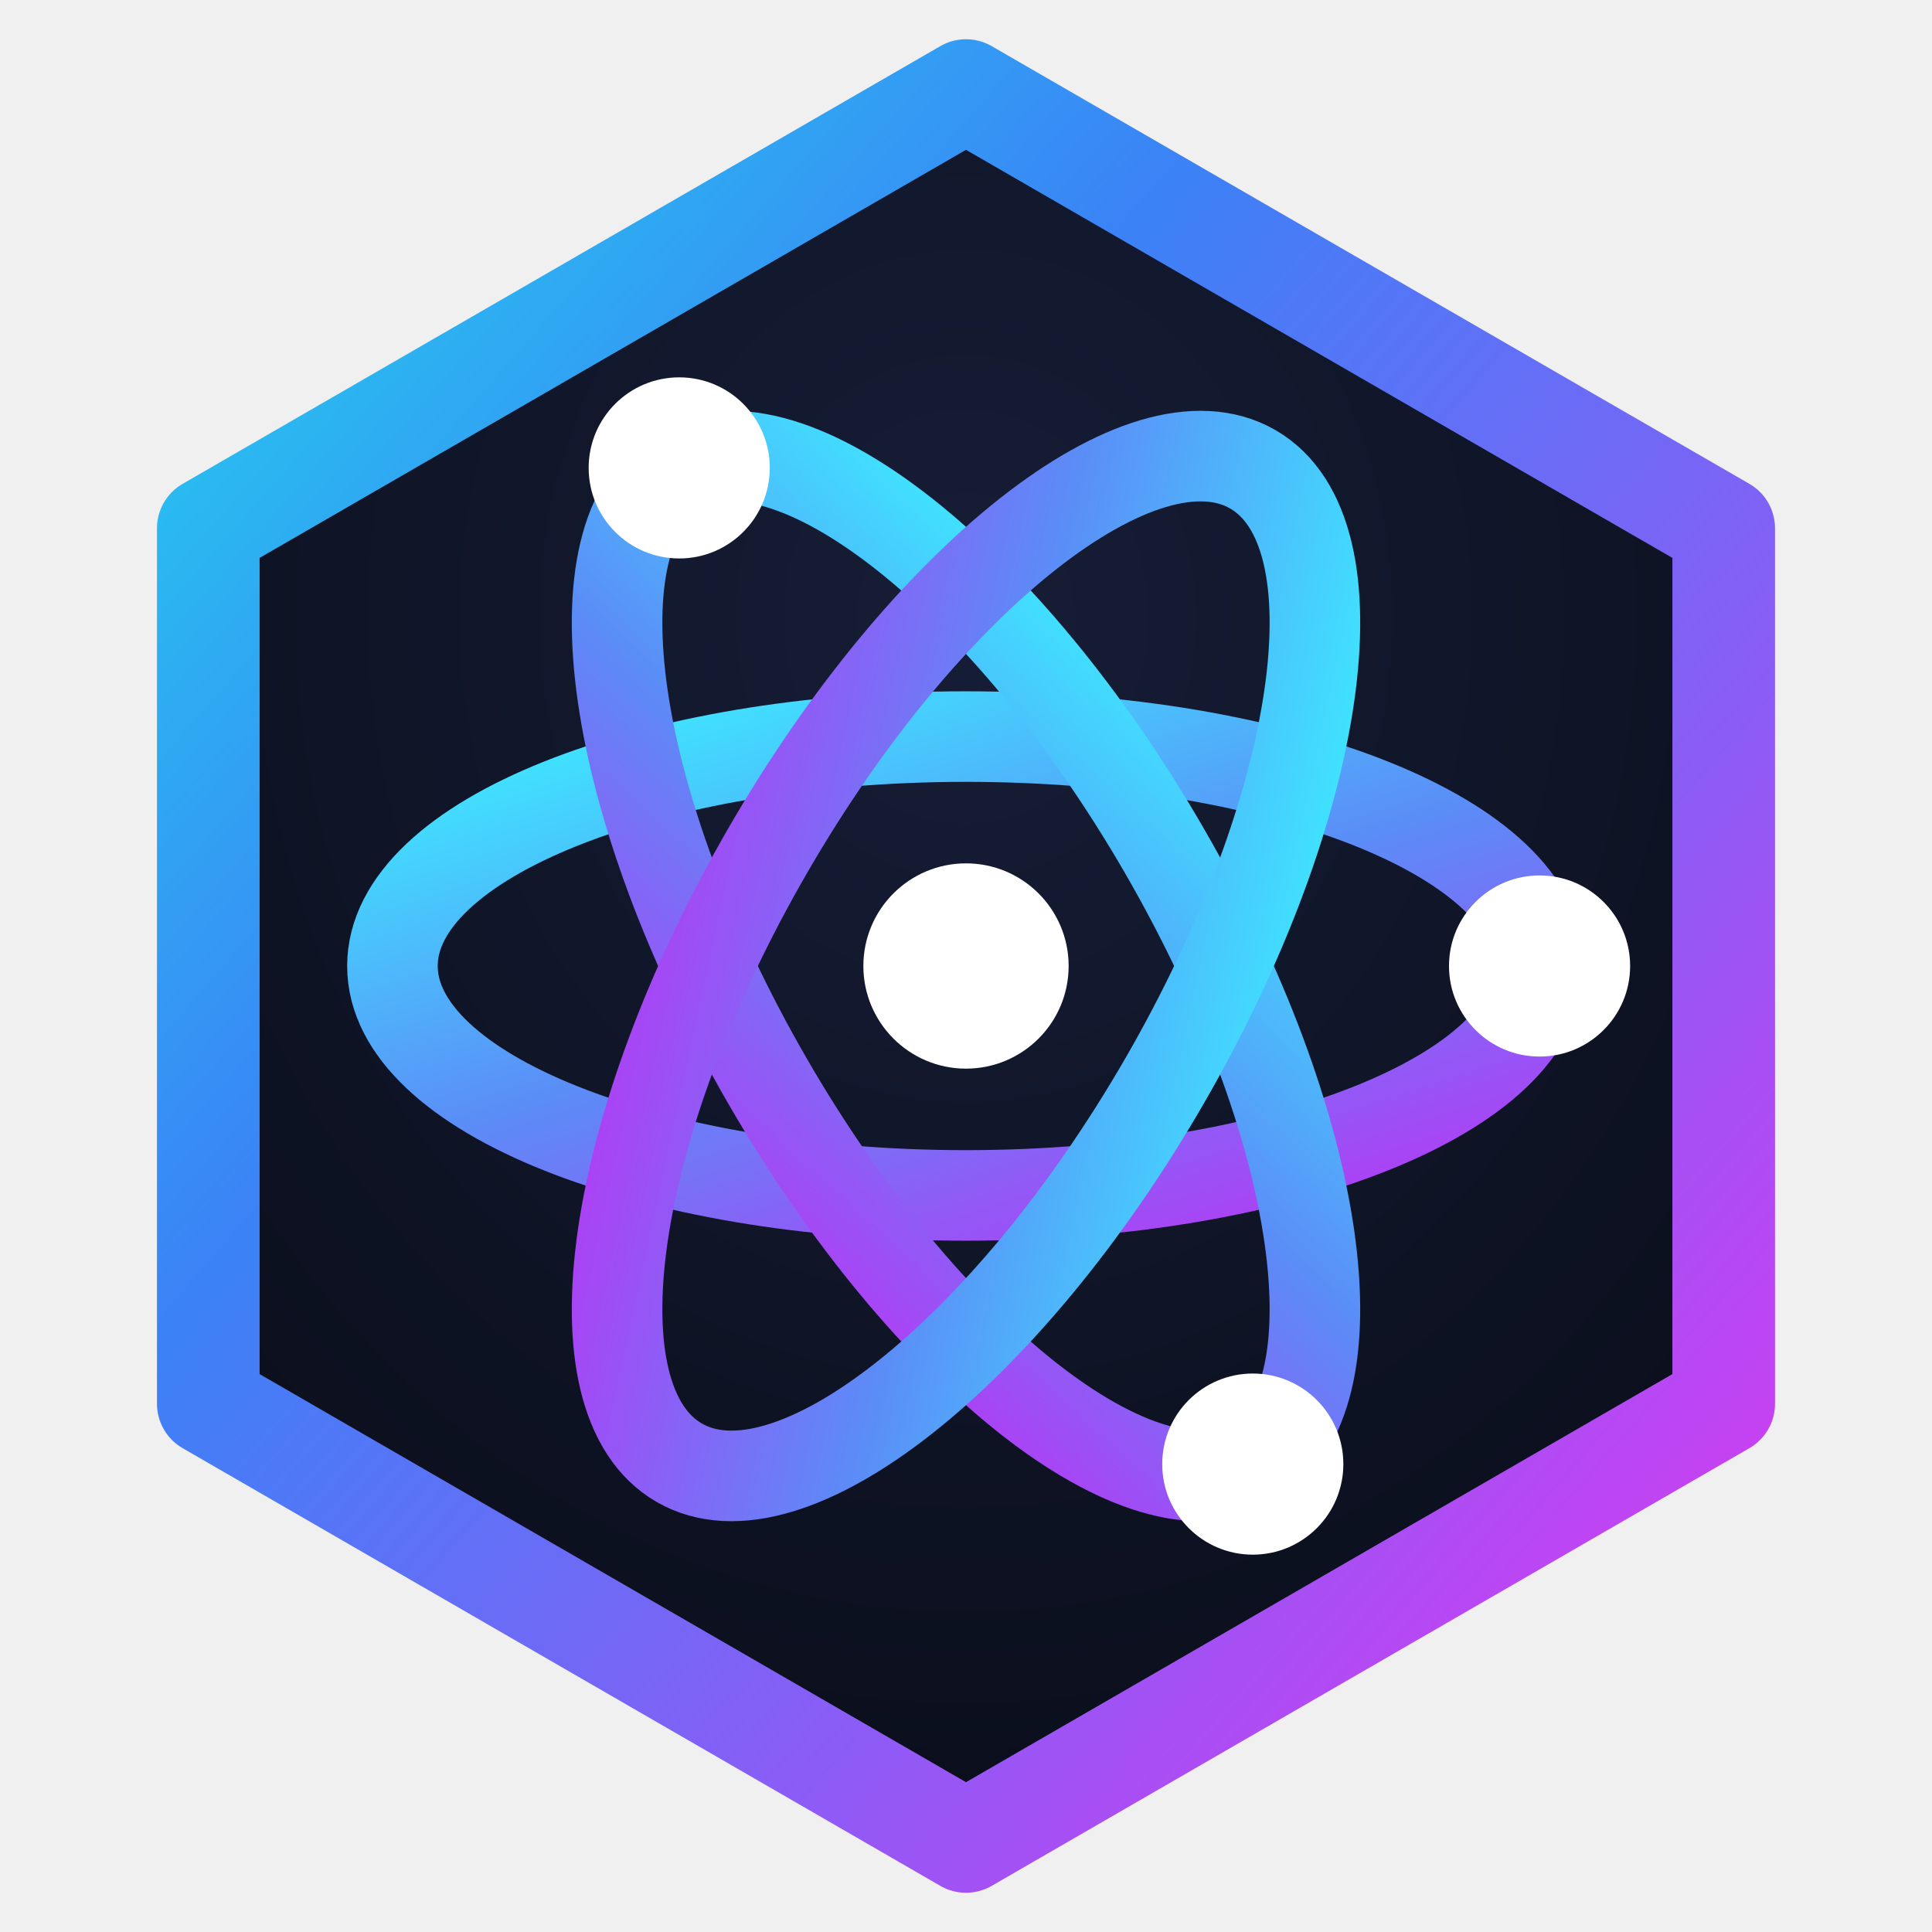
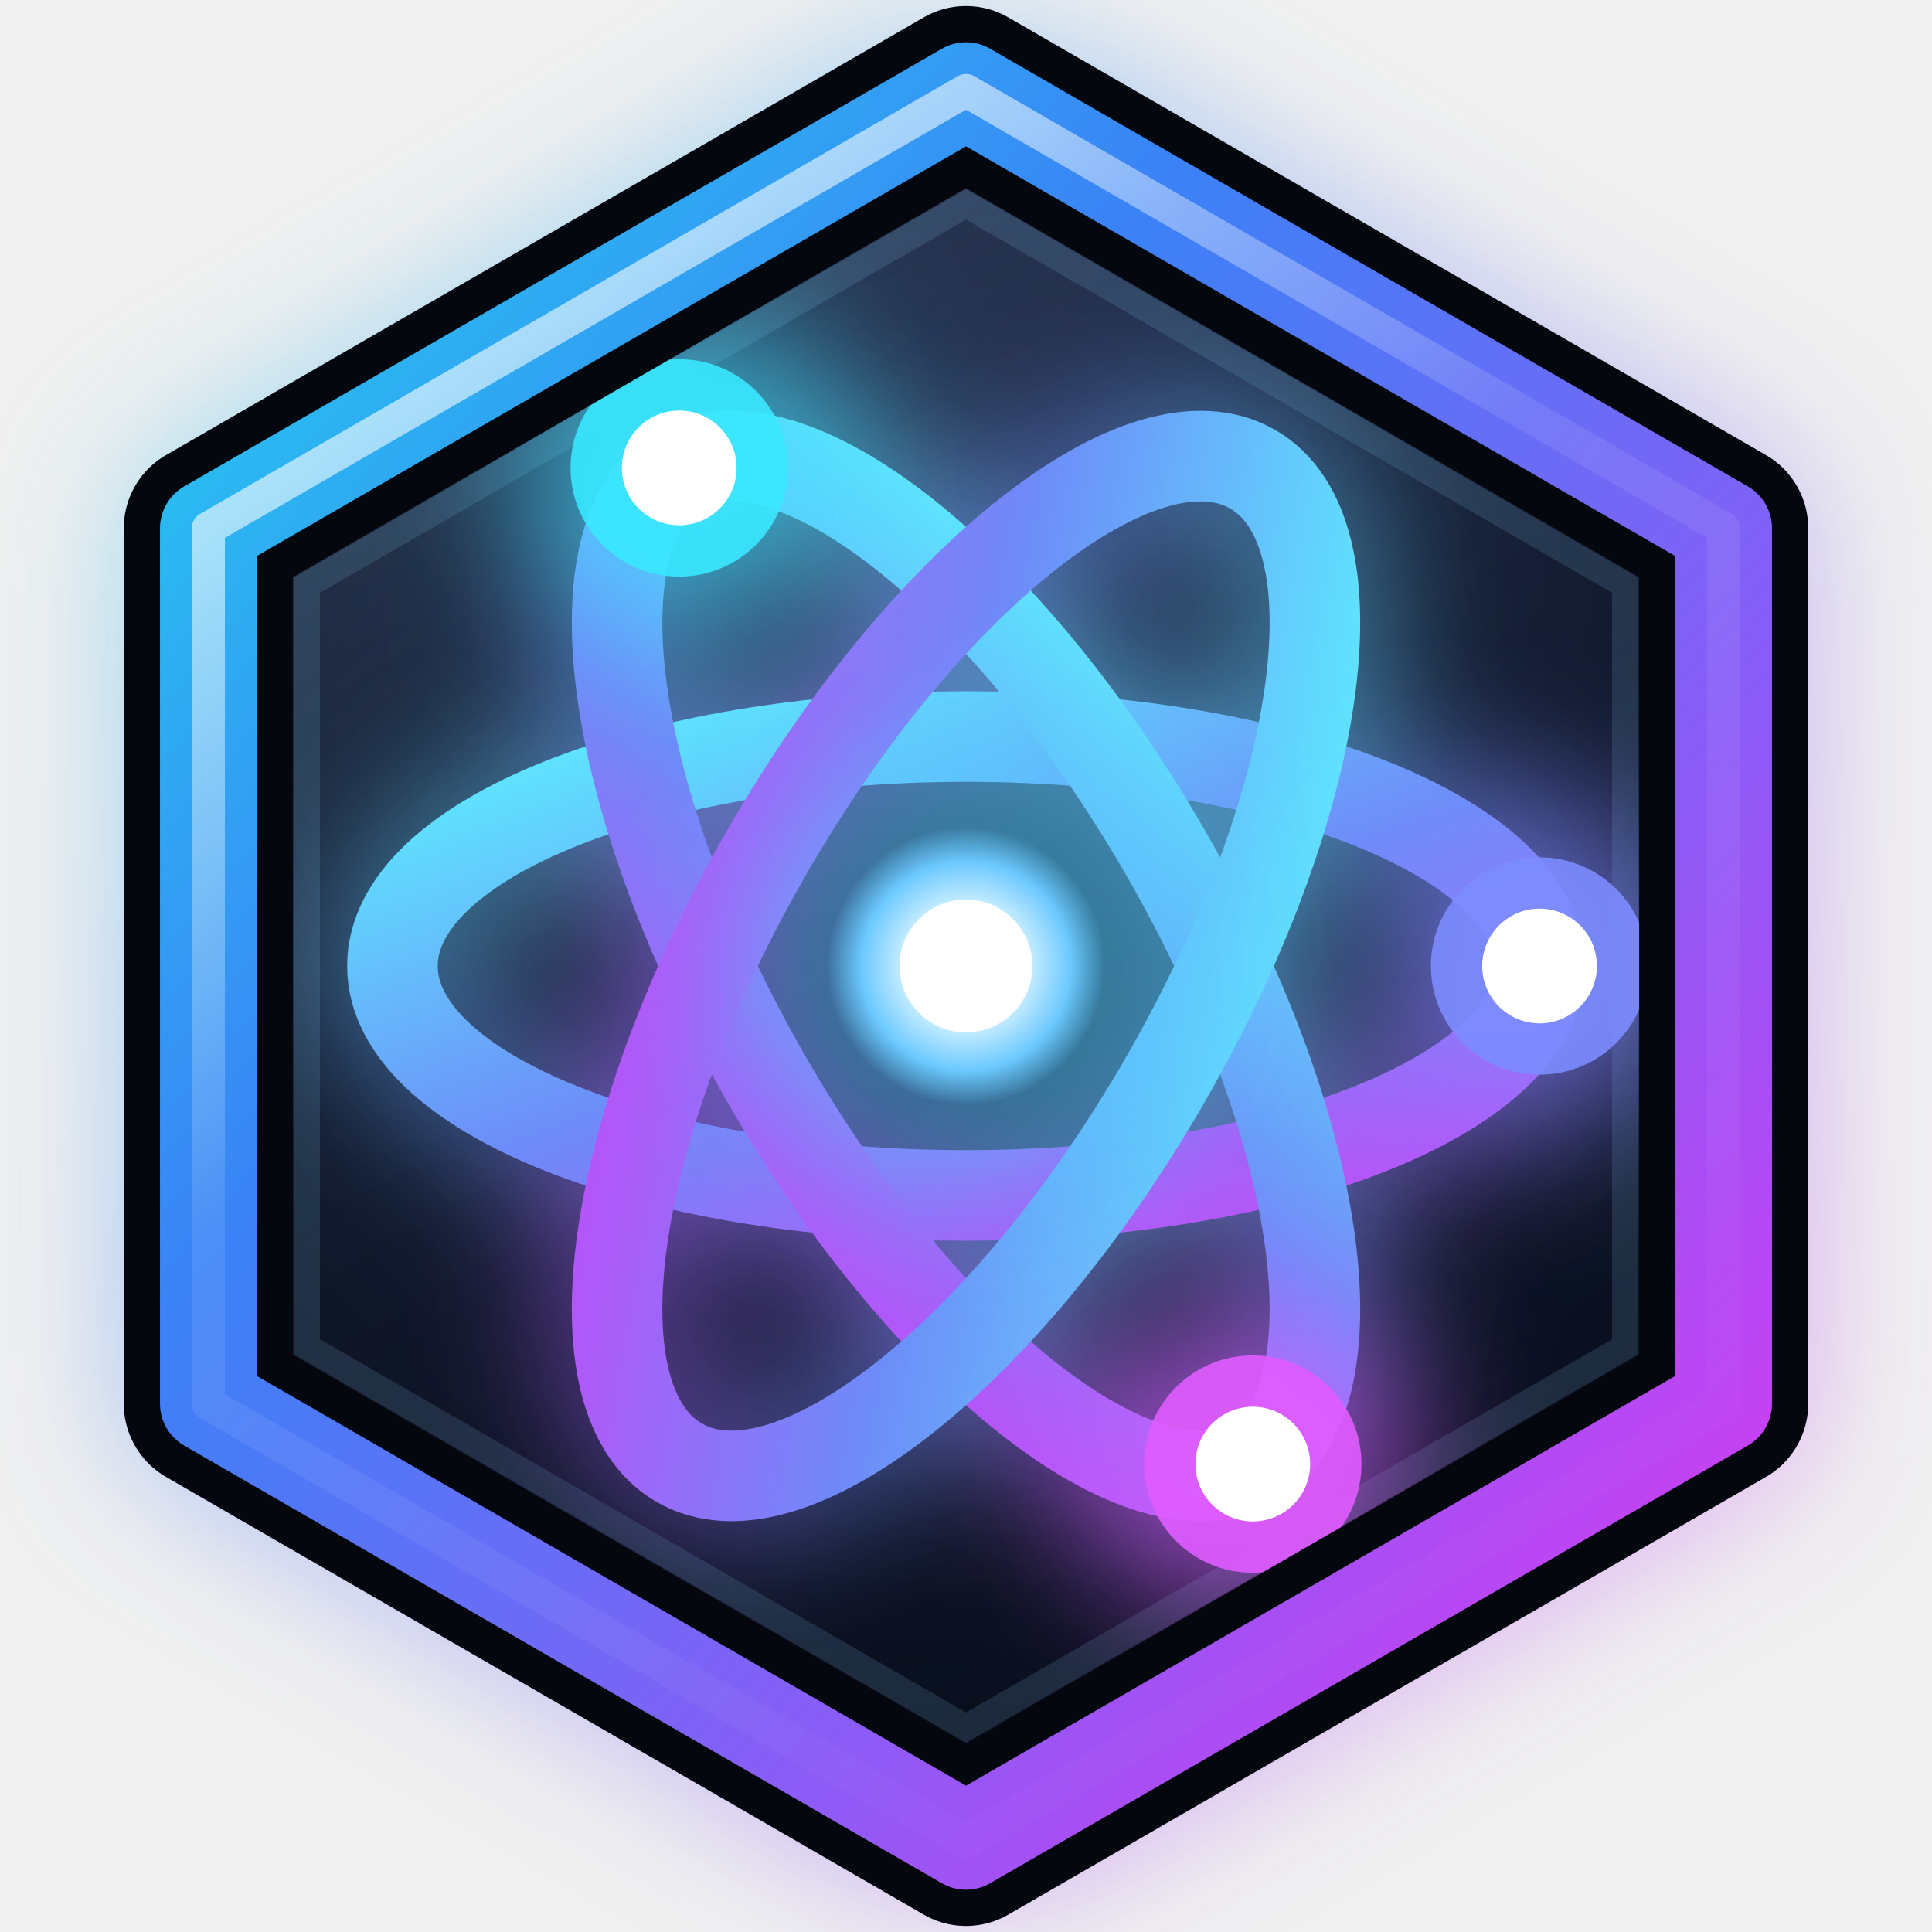
<svg xmlns="http://www.w3.org/2000/svg" width="512" height="512" viewBox="0 0 64 64">
  <defs>
    <linearGradient id="ring" x1="0" y1="0" x2="1" y2="1">
      <stop offset="0%" stop-color="#22d3ee" />
      <stop offset="34%" stop-color="#3b82f6" />
      <stop offset="68%" stop-color="#8b5cf6" />
      <stop offset="100%" stop-color="#e135f0" />
    </linearGradient>
-     <linearGradient id="orbit" x1="0.1" y1="0" x2="0.9" y2="1">
-       <stop offset="0%" stop-color="#3ee9ff" />
-       <stop offset="50%" stop-color="#5b8cf7" />
-       <stop offset="100%" stop-color="#b13cf5" />
+     <linearGradient id="spec" x1="0.2" y1="0" x2="0.75" y2="1">
+       <stop offset="0%" stop-color="#ffffff" stop-opacity="0.85" />
+       <stop offset="42%" stop-color="#ffffff" stop-opacity="0.1" />
+       <stop offset="100%" stop-color="#ffffff" stop-opacity="0" />
    </linearGradient>
-     <radialGradient id="plate" cx="0.5" cy="0.3" r="0.9">
-       <stop offset="0%" stop-color="#161d36" />
-       <stop offset="100%" stop-color="#070a14" />
+     <linearGradient id="orbit" x1="0.05" y1="0" x2="0.95" y2="1">
+       <stop offset="0%" stop-color="#5df0ff" />
+       <stop offset="52%" stop-color="#6d8cf8" />
+       <stop offset="100%" stop-color="#c04cf8" />
+     </linearGradient>
+     <linearGradient id="sheen" x1="0.08" y1="0" x2="0.62" y2="1">
+       <stop offset="0%" stop-color="#96cdff" stop-opacity="0.2" />
+       <stop offset="45%" stop-color="#96cdff" stop-opacity="0.05" />
+       <stop offset="100%" stop-color="#000000" stop-opacity="0" />
+     </linearGradient>
+     <radialGradient id="plate" cx="0.5" cy="0.28" r="0.95">
+       <stop offset="0%" stop-color="#1d2544" />
+       <stop offset="62%" stop-color="#0a1020" />
+       <stop offset="100%" stop-color="#04060d" />
    </radialGradient>
+     <radialGradient id="core" cx="0.5" cy="0.5" r="0.5">
+       <stop offset="0%" stop-color="#ffffff" />
+       <stop offset="40%" stop-color="#d8f4ff" />
+       <stop offset="75%" stop-color="#6cc9ff" />
+       <stop offset="100%" stop-color="#6cc9ff" stop-opacity="0" />
+     </radialGradient>
+     <filter id="glow" x="-60%" y="-60%" width="220%" height="220%">
+       <feGaussianBlur stdDeviation="2.4" />
+     </filter>
    <clipPath id="clip">
      <path d="M32 3 L57.1 17.5 L57.1 46.5 L32 61 L6.9 46.5 L6.9 17.5 Z" />
    </clipPath>
  </defs>
+   <path d="M32 3 L57.1 17.5 L57.1 46.5 L32 61 L6.9 46.5 L6.9 17.5 Z" fill="none" stroke="url(#ring)" stroke-width="5" opacity="0.45" filter="url(#glow)" />
  <path d="M32 3 L57.1 17.5 L57.1 46.5 L32 61 L6.9 46.5 L6.9 17.5 Z" fill="url(#plate)" />
+   <path d="M32 3 L57.1 17.5 L57.1 46.5 L32 61 L6.9 46.5 L6.9 17.5 Z" fill="url(#sheen)" />
+   <path d="M32 3 L57.1 17.5 L57.1 46.5 L32 61 L6.9 46.5 L6.9 17.5 Z" fill="none" stroke="#8fd8ff" stroke-opacity="0.14" stroke-width="1" transform="translate(32 32) scale(0.87) translate(-32 -32)" />
  <g clip-path="url(#clip)">
-     <ellipse cx="32" cy="32" rx="19" ry="7.6" fill="none" stroke="url(#orbit)" stroke-width="3" />
-     <ellipse cx="32" cy="32" rx="19" ry="7.6" fill="none" stroke="url(#orbit)" stroke-width="3" transform="rotate(60 32 32)" />
-     <ellipse cx="32" cy="32" rx="19" ry="7.6" fill="none" stroke="url(#orbit)" stroke-width="3" transform="rotate(120 32 32)" />
-     <circle cx="22.5" cy="15.5" r="3" fill="#ffffff" />
-     <circle cx="51" cy="32" r="3" fill="#ffffff" />
-     <circle cx="41.5" cy="48.5" r="3" fill="#ffffff" />
-     <circle cx="32" cy="32" r="3.4" fill="#ffffff" />
+     <g filter="url(#glow)" opacity="0.75">
+       <ellipse cx="32" cy="32" rx="19" ry="7.6" fill="none" stroke="url(#orbit)" stroke-width="3" />
+       <ellipse cx="32" cy="32" rx="19" ry="7.6" fill="none" stroke="url(#orbit)" stroke-width="3" transform="rotate(60 32 32)" />
+       <ellipse cx="32" cy="32" rx="19" ry="7.6" fill="none" stroke="url(#orbit)" stroke-width="3" transform="rotate(120 32 32)" />
+     </g>
+     <ellipse cx="32" cy="32" rx="19" ry="7.6" fill="none" stroke="url(#orbit)" stroke-width="3" stroke-linecap="round" />
+     <ellipse cx="32" cy="32" rx="19" ry="7.6" fill="none" stroke="url(#orbit)" stroke-width="3" stroke-linecap="round" transform="rotate(60 32 32)" />
+     <ellipse cx="32" cy="32" rx="19" ry="7.6" fill="none" stroke="url(#orbit)" stroke-width="3" stroke-linecap="round" transform="rotate(120 32 32)" />
+     <circle cx="22.5" cy="15.5" r="5.6" fill="#38e8ff" opacity="0.5" filter="url(#glow)" />
+     <circle cx="22.5" cy="15.5" r="3.6" fill="#38e8ff" opacity="0.9" />
+     <circle cx="22.5" cy="15.5" r="1.9" fill="#ffffff" />
+     <circle cx="51" cy="32" r="5.6" fill="#7c8cff" opacity="0.5" filter="url(#glow)" />
+     <circle cx="51" cy="32" r="3.6" fill="#7c8cff" opacity="0.9" />
+     <circle cx="51" cy="32" r="1.9" fill="#ffffff" />
+     <circle cx="41.5" cy="48.5" r="5.6" fill="#e05cff" opacity="0.5" filter="url(#glow)" />
+     <circle cx="41.5" cy="48.5" r="3.6" fill="#e05cff" opacity="0.9" />
+     <circle cx="41.5" cy="48.5" r="1.9" fill="#ffffff" />
+     <circle cx="32" cy="32" r="7" fill="#4cd8ff" opacity="0.45" filter="url(#glow)" />
+     <circle cx="32" cy="32" r="4.6" fill="url(#core)" />
+     <circle cx="32" cy="32" r="2.2" fill="#ffffff" />
  </g>
-   <path d="M32 3 L57.1 17.5 L57.1 46.5 L32 61 L6.9 46.5 L6.9 17.5 Z" fill="none" stroke="url(#ring)" stroke-width="3.4" stroke-linejoin="round" />
+   <path d="M32 3 L57.1 17.5 L57.1 46.5 L32 61 L6.9 46.5 L6.9 17.5 Z" fill="none" stroke="#05070f" stroke-width="5.6" stroke-linejoin="round" />
+   <path d="M32 3 L57.1 17.5 L57.1 46.5 L32 61 L6.9 46.5 L6.9 17.5 Z" fill="none" stroke="url(#ring)" stroke-width="3.2" stroke-linejoin="round" />
+   <path d="M32 3 L57.1 17.5 L57.1 46.5 L32 61 L6.9 46.5 L6.9 17.5 Z" fill="none" stroke="url(#spec)" stroke-width="1.1" stroke-linejoin="round" opacity="0.9" />
</svg>
